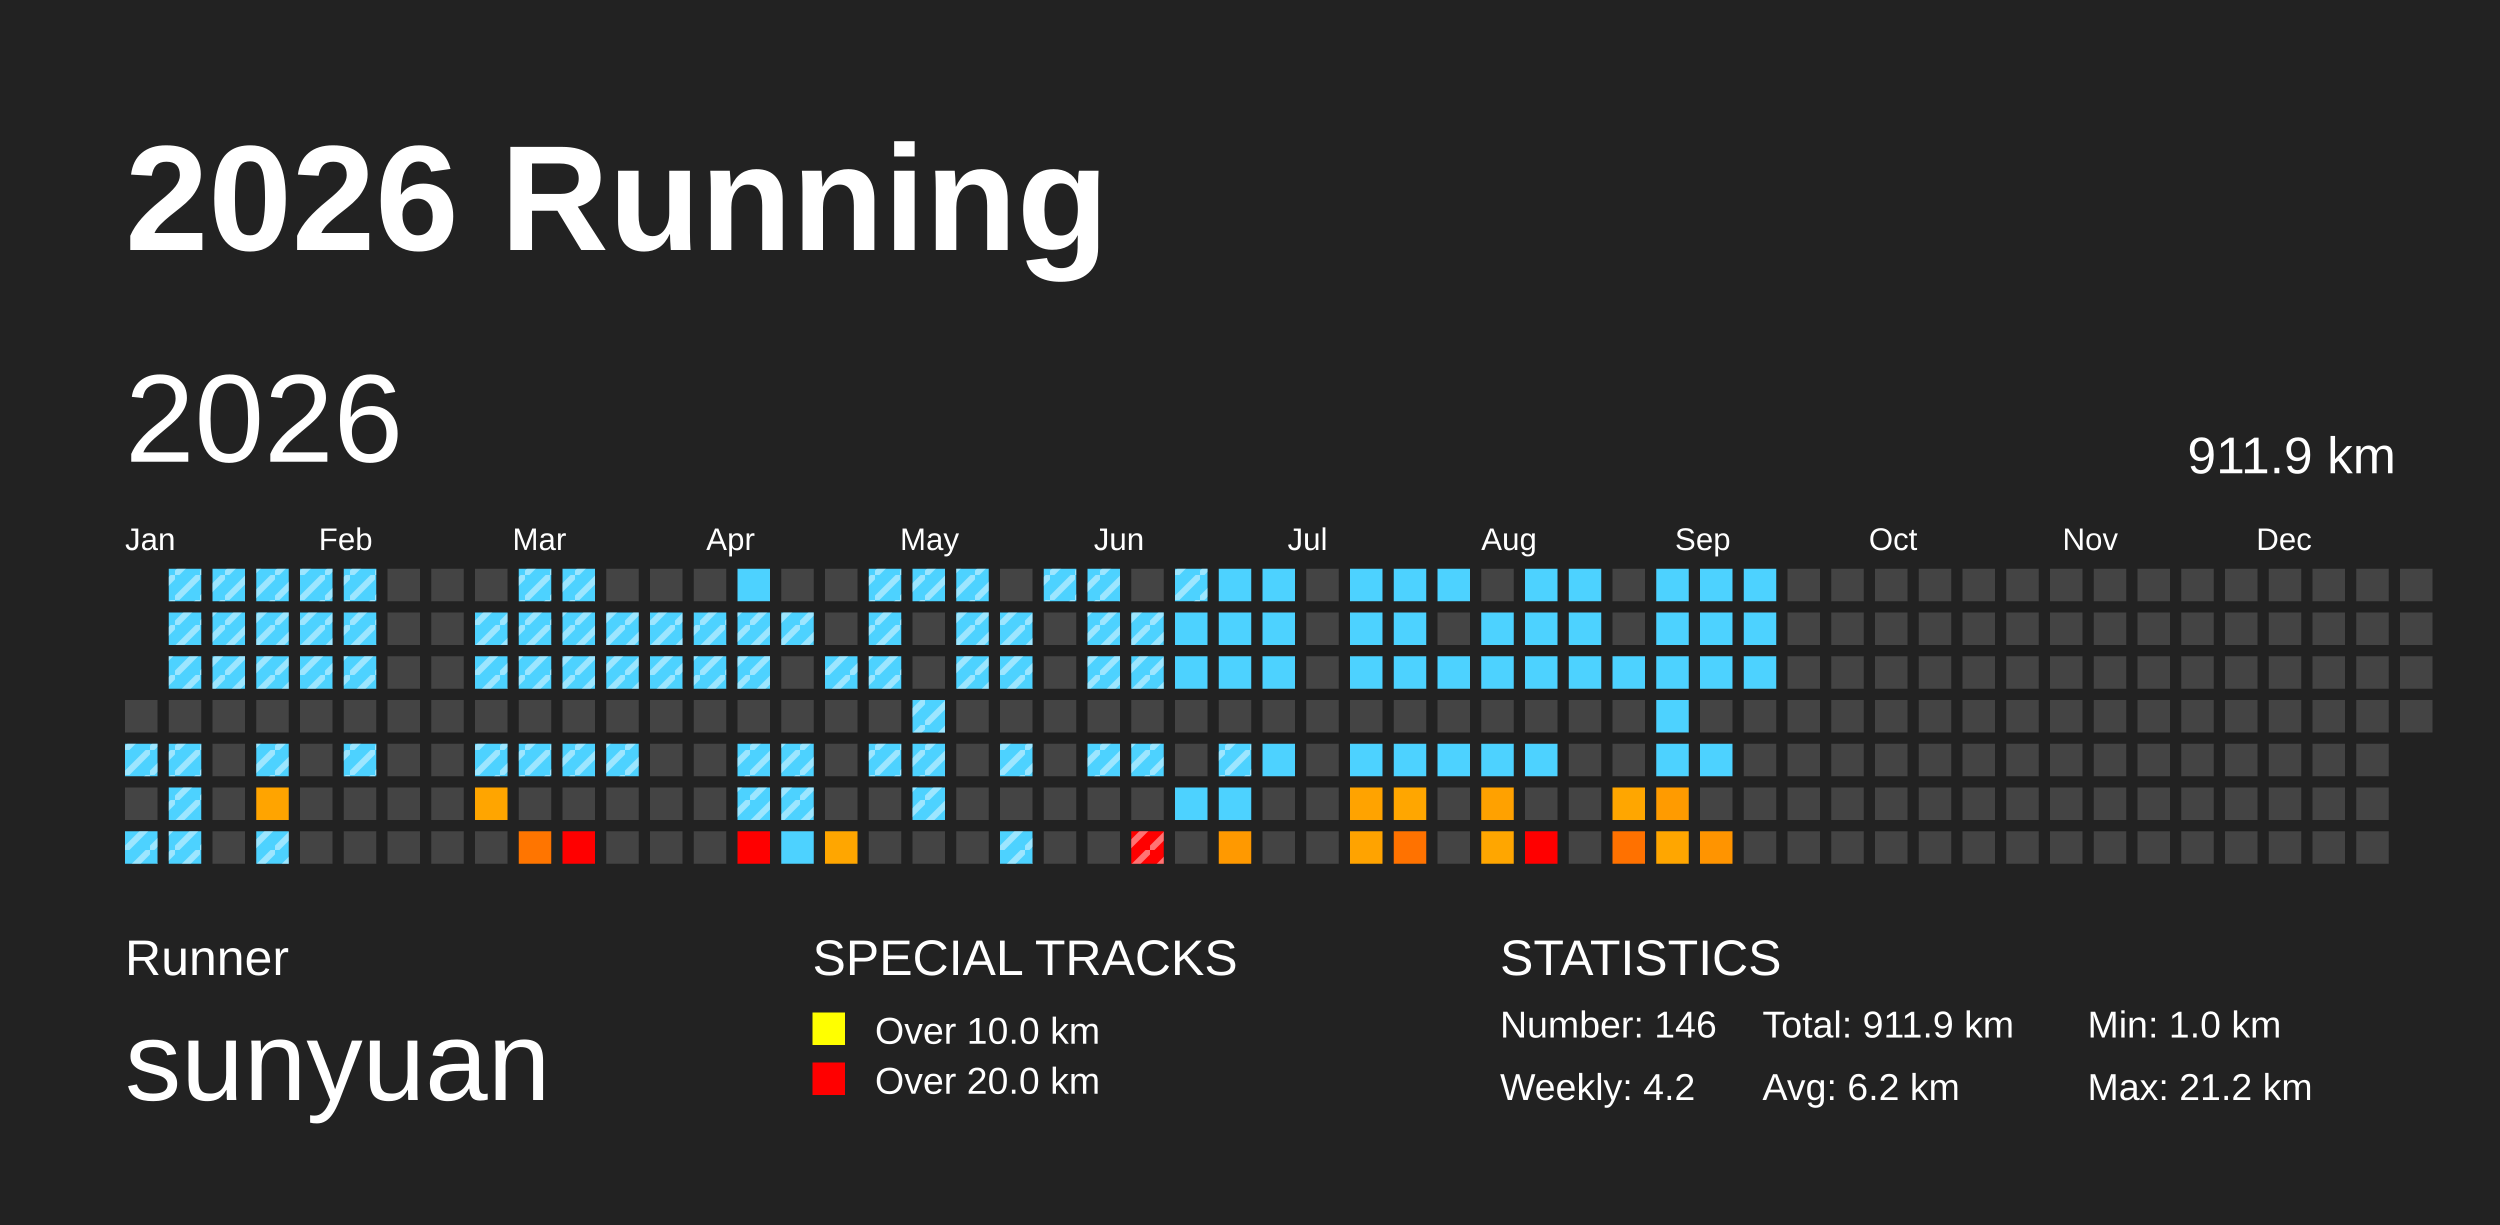
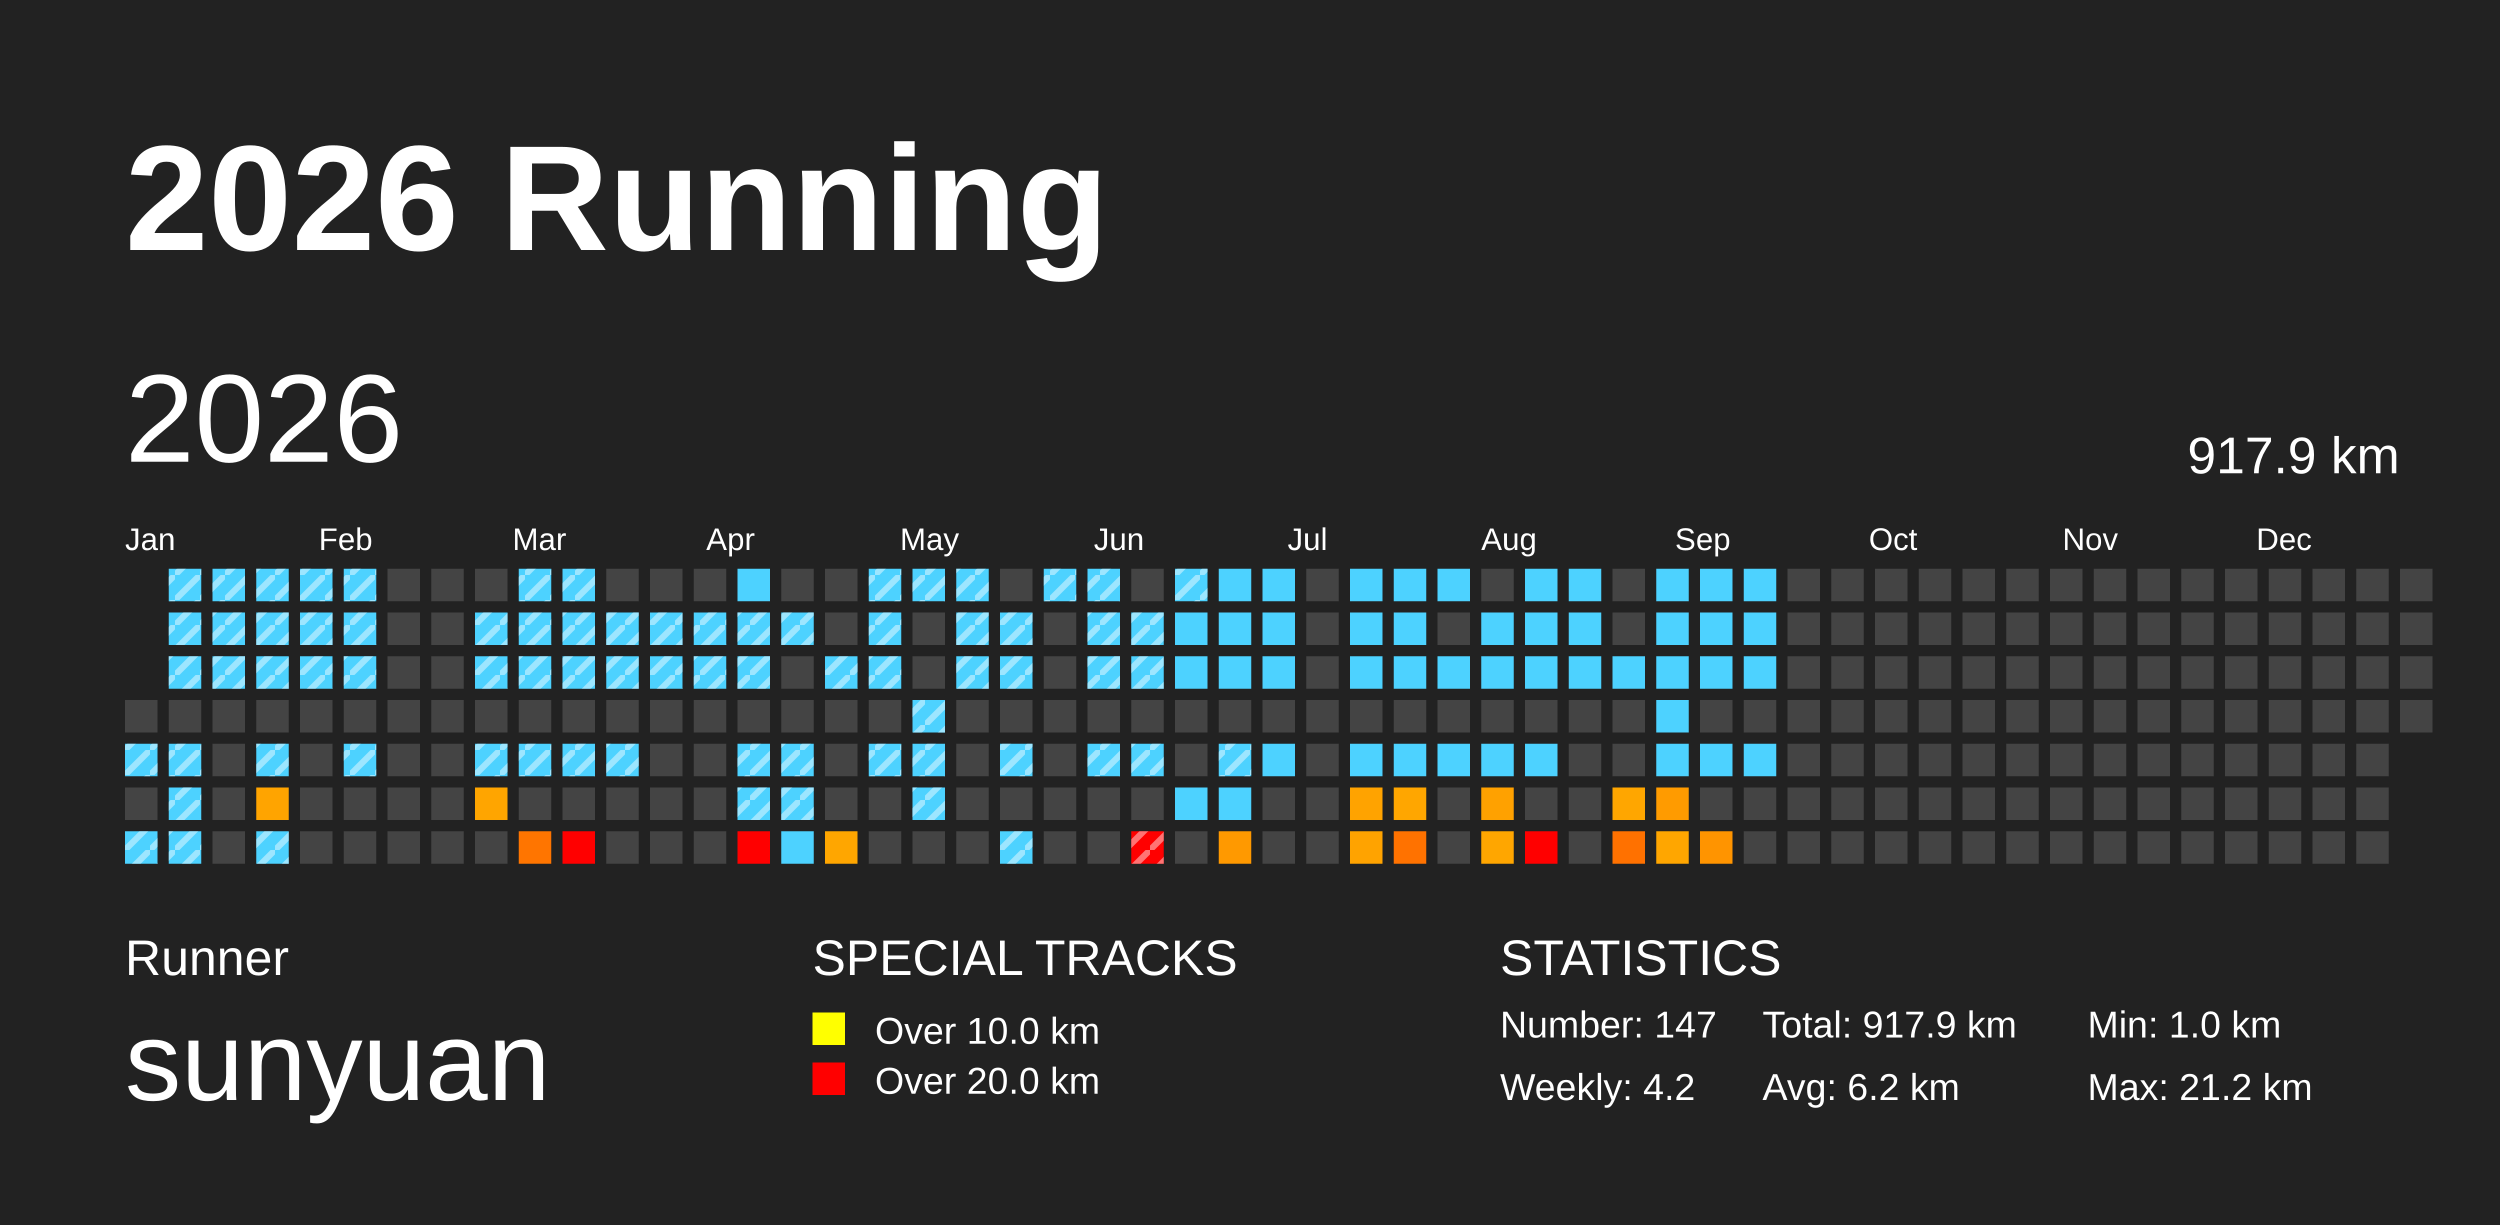
<svg xmlns="http://www.w3.org/2000/svg" baseProfile="full" height="98mm" version="1.1" viewBox="0,0,200,98" width="200mm">
  <defs>
    <pattern height="2" id="indoor-stripe" patternUnits="userSpaceOnUse" width="2">
      <line stroke="white" stroke-opacity="0.45" stroke-width="0.5" x1="0" x2="2" y1="2" y2="0" />
    </pattern>
  </defs>
  <rect fill="#222222" height="98" width="200" x="0" y="0" />
  <text fill="#FFFFFF" style="font-size:12px; font-family:Arial; font-weight:bold;" x="10" y="20">2026 Running</text>
  <text fill="#FFFFFF" style="font-size:4px; font-family:Arial" x="10" y="78">Runner</text>
  <text fill="#FFFFFF" style="font-size:9px; font-family:Arial" x="10" y="88">sunyuan</text>
  <text fill="#FFFFFF" style="font-size:4px; font-family:Arial" x="65" y="78">SPECIAL TRACKS</text>
  <rect fill="yellow" height="2.6" width="2.6" x="65" y="81" />
  <text fill="#FFFFFF" style="font-size:3px; font-family:Arial" x="70" y="83.5">Over 10.0 km</text>
  <rect fill="red" height="2.6" width="2.6" x="65" y="85" />
  <text fill="#FFFFFF" style="font-size:3px; font-family:Arial" x="70" y="87.5">Over 20.0 km</text>
  <text fill="#FFFFFF" style="font-size:4px; font-family:Arial" x="120" y="78">STATISTICS</text>
-   <text fill="#FFFFFF" style="font-size:3px; font-family:Arial" x="120" y="83">Number: 146</text>
+   <text fill="#FFFFFF" style="font-size:3px; font-family:Arial" x="120" y="83">Number: 147</text>
  <text fill="#FFFFFF" style="font-size:3px; font-family:Arial" x="120" y="88">Weekly: 4.2</text>
-   <text fill="#FFFFFF" style="font-size:3px; font-family:Arial" x="141" y="83">Total: 911.9 km</text>
+   <text fill="#FFFFFF" style="font-size:3px; font-family:Arial" x="141" y="83">Total: 917.9 km</text>
  <text fill="#FFFFFF" style="font-size:3px; font-family:Arial" x="141" y="88">Avg: 6.2 km</text>
  <text fill="#FFFFFF" style="font-size:3px; font-family:Arial" x="167" y="83">Min: 1.0 km</text>
  <text fill="#FFFFFF" style="font-size:3px; font-family:Arial" x="167" y="88">Max: 21.2 km</text>
  <text dominant-baseline="hanging" fill="#FFFFFF" style="font-size:10.0px; font-family:Arial;" x="10" y="30">2026</text>
-   <text dominant-baseline="hanging" fill="#FFFFFF" style="font-size:4.125px; font-family:Arial;" x="175" y="35">911.9 km</text>
+   <text dominant-baseline="hanging" fill="#FFFFFF" style="font-size:4.125px; font-family:Arial;" x="175" y="35">917.9 km</text>
  <text fill="#FFFFFF" style="font-size:2.5px; font-family:Arial" x="10.0" y="44">Jan</text>
  <text fill="#FFFFFF" style="font-size:2.5px; font-family:Arial" x="25.5" y="44">Feb</text>
  <text fill="#FFFFFF" style="font-size:2.5px; font-family:Arial" x="41.0" y="44">Mar</text>
  <text fill="#FFFFFF" style="font-size:2.5px; font-family:Arial" x="56.5" y="44">Apr</text>
  <text fill="#FFFFFF" style="font-size:2.5px; font-family:Arial" x="72.0" y="44">May</text>
  <text fill="#FFFFFF" style="font-size:2.5px; font-family:Arial" x="87.5" y="44">Jun</text>
  <text fill="#FFFFFF" style="font-size:2.5px; font-family:Arial" x="103.0" y="44">Jul</text>
  <text fill="#FFFFFF" style="font-size:2.5px; font-family:Arial" x="118.5" y="44">Aug</text>
  <text fill="#FFFFFF" style="font-size:2.5px; font-family:Arial" x="134.0" y="44">Sep</text>
  <text fill="#FFFFFF" style="font-size:2.5px; font-family:Arial" x="149.5" y="44">Oct</text>
  <text fill="#FFFFFF" style="font-size:2.5px; font-family:Arial" x="165.0" y="44">Nov</text>
  <text fill="#FFFFFF" style="font-size:2.5px; font-family:Arial" x="180.5" y="44">Dec</text>
  <rect fill="#444444" height="2.6" width="2.6" x="10.0" y="56.0" />
  <rect fill="#4dd2ff" height="2.6" width="2.6" x="10.0" y="59.5" />
  <rect fill="url(#indoor-stripe)" height="2.6" style="pointer-events: none;" width="2.6" x="10.0" y="59.5" />
  <rect fill="#444444" height="2.6" width="2.6" x="10.0" y="63.0" />
  <rect fill="#4dd2ff" height="2.6" width="2.6" x="10.0" y="66.5" />
  <rect fill="url(#indoor-stripe)" height="2.6" style="pointer-events: none;" width="2.6" x="10.0" y="66.5" />
  <rect fill="#4dd2ff" height="2.6" width="2.6" x="13.5" y="45.5" />
  <rect fill="url(#indoor-stripe)" height="2.6" style="pointer-events: none;" width="2.6" x="13.5" y="45.5" />
  <rect fill="#4dd2ff" height="2.6" width="2.6" x="13.5" y="49.0" />
  <rect fill="url(#indoor-stripe)" height="2.6" style="pointer-events: none;" width="2.6" x="13.5" y="49.0" />
  <rect fill="#4dd2ff" height="2.6" width="2.6" x="13.5" y="52.5" />
  <rect fill="url(#indoor-stripe)" height="2.6" style="pointer-events: none;" width="2.6" x="13.5" y="52.5" />
  <rect fill="#444444" height="2.6" width="2.6" x="13.5" y="56.0" />
  <rect fill="#4dd2ff" height="2.6" width="2.6" x="13.5" y="59.5" />
  <rect fill="url(#indoor-stripe)" height="2.6" style="pointer-events: none;" width="2.6" x="13.5" y="59.5" />
  <rect fill="#4dd2ff" height="2.6" width="2.6" x="13.5" y="63.0" />
  <rect fill="url(#indoor-stripe)" height="2.6" style="pointer-events: none;" width="2.6" x="13.5" y="63.0" />
  <rect fill="#4dd2ff" height="2.6" width="2.6" x="13.5" y="66.5" />
  <rect fill="url(#indoor-stripe)" height="2.6" style="pointer-events: none;" width="2.6" x="13.5" y="66.5" />
  <rect fill="#4dd2ff" height="2.6" width="2.6" x="17.0" y="45.5" />
  <rect fill="url(#indoor-stripe)" height="2.6" style="pointer-events: none;" width="2.6" x="17.0" y="45.5" />
  <rect fill="#4dd2ff" height="2.6" width="2.6" x="17.0" y="49.0" />
  <rect fill="url(#indoor-stripe)" height="2.6" style="pointer-events: none;" width="2.6" x="17.0" y="49.0" />
  <rect fill="#4dd2ff" height="2.6" width="2.6" x="17.0" y="52.5" />
  <rect fill="url(#indoor-stripe)" height="2.6" style="pointer-events: none;" width="2.6" x="17.0" y="52.5" />
  <rect fill="#444444" height="2.6" width="2.6" x="17.0" y="56.0" />
  <rect fill="#444444" height="2.6" width="2.6" x="17.0" y="59.5" />
  <rect fill="#444444" height="2.6" width="2.6" x="17.0" y="63.0" />
  <rect fill="#444444" height="2.6" width="2.6" x="17.0" y="66.5" />
  <rect fill="#4dd2ff" height="2.6" width="2.6" x="20.5" y="45.5" />
  <rect fill="url(#indoor-stripe)" height="2.6" style="pointer-events: none;" width="2.6" x="20.5" y="45.5" />
  <rect fill="#4dd2ff" height="2.6" width="2.6" x="20.5" y="49.0" />
  <rect fill="url(#indoor-stripe)" height="2.6" style="pointer-events: none;" width="2.6" x="20.5" y="49.0" />
  <rect fill="#4dd2ff" height="2.6" width="2.6" x="20.5" y="52.5" />
  <rect fill="url(#indoor-stripe)" height="2.6" style="pointer-events: none;" width="2.6" x="20.5" y="52.5" />
  <rect fill="#444444" height="2.6" width="2.6" x="20.5" y="56.0" />
  <rect fill="#4dd2ff" height="2.6" width="2.6" x="20.5" y="59.5" />
  <rect fill="url(#indoor-stripe)" height="2.6" style="pointer-events: none;" width="2.6" x="20.5" y="59.5" />
  <rect fill="#ffa400" height="2.6" width="2.6" x="20.5" y="63.0" />
  <rect fill="#4dd2ff" height="2.6" width="2.6" x="20.5" y="66.5" />
  <rect fill="url(#indoor-stripe)" height="2.6" style="pointer-events: none;" width="2.6" x="20.5" y="66.5" />
  <rect fill="#4dd2ff" height="2.6" width="2.6" x="24.0" y="45.5" />
  <rect fill="url(#indoor-stripe)" height="2.6" style="pointer-events: none;" width="2.6" x="24.0" y="45.5" />
  <rect fill="#4dd2ff" height="2.6" width="2.6" x="24.0" y="49.0" />
  <rect fill="url(#indoor-stripe)" height="2.6" style="pointer-events: none;" width="2.6" x="24.0" y="49.0" />
  <rect fill="#4dd2ff" height="2.6" width="2.6" x="24.0" y="52.5" />
  <rect fill="url(#indoor-stripe)" height="2.6" style="pointer-events: none;" width="2.6" x="24.0" y="52.5" />
  <rect fill="#444444" height="2.6" width="2.6" x="24.0" y="56.0" />
  <rect fill="#444444" height="2.6" width="2.6" x="24.0" y="59.5" />
  <rect fill="#444444" height="2.6" width="2.6" x="24.0" y="63.0" />
  <rect fill="#444444" height="2.6" width="2.6" x="24.0" y="66.5" />
  <rect fill="#4dd2ff" height="2.6" width="2.6" x="27.5" y="45.5" />
  <rect fill="url(#indoor-stripe)" height="2.6" style="pointer-events: none;" width="2.6" x="27.5" y="45.5" />
  <rect fill="#4dd2ff" height="2.6" width="2.6" x="27.5" y="49.0" />
  <rect fill="url(#indoor-stripe)" height="2.6" style="pointer-events: none;" width="2.6" x="27.5" y="49.0" />
  <rect fill="#4dd2ff" height="2.6" width="2.6" x="27.5" y="52.5" />
  <rect fill="url(#indoor-stripe)" height="2.6" style="pointer-events: none;" width="2.6" x="27.5" y="52.5" />
  <rect fill="#444444" height="2.6" width="2.6" x="27.5" y="56.0" />
  <rect fill="#4dd2ff" height="2.6" width="2.6" x="27.5" y="59.5" />
  <rect fill="url(#indoor-stripe)" height="2.6" style="pointer-events: none;" width="2.6" x="27.5" y="59.5" />
  <rect fill="#444444" height="2.6" width="2.6" x="27.5" y="63.0" />
  <rect fill="#444444" height="2.6" width="2.6" x="27.5" y="66.5" />
  <rect fill="#444444" height="2.6" width="2.6" x="31.0" y="45.5" />
  <rect fill="#444444" height="2.6" width="2.6" x="31.0" y="49.0" />
  <rect fill="#444444" height="2.6" width="2.6" x="31.0" y="52.5" />
  <rect fill="#444444" height="2.6" width="2.6" x="31.0" y="56.0" />
  <rect fill="#444444" height="2.6" width="2.6" x="31.0" y="59.5" />
  <rect fill="#444444" height="2.6" width="2.6" x="31.0" y="63.0" />
  <rect fill="#444444" height="2.6" width="2.6" x="31.0" y="66.5" />
  <rect fill="#444444" height="2.6" width="2.6" x="34.5" y="45.5" />
  <rect fill="#444444" height="2.6" width="2.6" x="34.5" y="49.0" />
  <rect fill="#444444" height="2.6" width="2.6" x="34.5" y="52.5" />
  <rect fill="#444444" height="2.6" width="2.6" x="34.5" y="56.0" />
  <rect fill="#444444" height="2.6" width="2.6" x="34.5" y="59.5" />
  <rect fill="#444444" height="2.6" width="2.6" x="34.5" y="63.0" />
  <rect fill="#444444" height="2.6" width="2.6" x="34.5" y="66.5" />
  <rect fill="#444444" height="2.6" width="2.6" x="38.0" y="45.5" />
  <rect fill="#4dd2ff" height="2.6" width="2.6" x="38.0" y="49.0" />
  <rect fill="url(#indoor-stripe)" height="2.6" style="pointer-events: none;" width="2.6" x="38.0" y="49.0" />
  <rect fill="#4dd2ff" height="2.6" width="2.6" x="38.0" y="52.5" />
  <rect fill="url(#indoor-stripe)" height="2.6" style="pointer-events: none;" width="2.6" x="38.0" y="52.5" />
  <rect fill="#444444" height="2.6" width="2.6" x="38.0" y="56.0" />
  <rect fill="#4dd2ff" height="2.6" width="2.6" x="38.0" y="59.5" />
  <rect fill="url(#indoor-stripe)" height="2.6" style="pointer-events: none;" width="2.6" x="38.0" y="59.5" />
  <rect fill="#ffa500" height="2.6" width="2.6" x="38.0" y="63.0" />
  <rect fill="#444444" height="2.6" width="2.6" x="38.0" y="66.5" />
  <rect fill="#4dd2ff" height="2.6" width="2.6" x="41.5" y="45.5" />
  <rect fill="url(#indoor-stripe)" height="2.6" style="pointer-events: none;" width="2.6" x="41.5" y="45.5" />
  <rect fill="#4dd2ff" height="2.6" width="2.6" x="41.5" y="49.0" />
  <rect fill="url(#indoor-stripe)" height="2.6" style="pointer-events: none;" width="2.6" x="41.5" y="49.0" />
  <rect fill="#4dd2ff" height="2.6" width="2.6" x="41.5" y="52.5" />
  <rect fill="url(#indoor-stripe)" height="2.6" style="pointer-events: none;" width="2.6" x="41.5" y="52.5" />
  <rect fill="#444444" height="2.6" width="2.6" x="41.5" y="56.0" />
  <rect fill="#4dd2ff" height="2.6" width="2.6" x="41.5" y="59.5" />
  <rect fill="url(#indoor-stripe)" height="2.6" style="pointer-events: none;" width="2.6" x="41.5" y="59.5" />
  <rect fill="#444444" height="2.6" width="2.6" x="41.5" y="63.0" />
  <rect fill="#ff7500" height="2.6" width="2.6" x="41.5" y="66.5" />
  <rect fill="#4dd2ff" height="2.6" width="2.6" x="45.0" y="45.5" />
  <rect fill="url(#indoor-stripe)" height="2.6" style="pointer-events: none;" width="2.6" x="45.0" y="45.5" />
  <rect fill="#4dd2ff" height="2.6" width="2.6" x="45.0" y="49.0" />
  <rect fill="url(#indoor-stripe)" height="2.6" style="pointer-events: none;" width="2.6" x="45.0" y="49.0" />
  <rect fill="#4dd2ff" height="2.6" width="2.6" x="45.0" y="52.5" />
  <rect fill="url(#indoor-stripe)" height="2.6" style="pointer-events: none;" width="2.6" x="45.0" y="52.5" />
  <rect fill="#444444" height="2.6" width="2.6" x="45.0" y="56.0" />
  <rect fill="#4dd2ff" height="2.6" width="2.6" x="45.0" y="59.5" />
  <rect fill="url(#indoor-stripe)" height="2.6" style="pointer-events: none;" width="2.6" x="45.0" y="59.5" />
  <rect fill="#444444" height="2.6" width="2.6" x="45.0" y="63.0" />
  <rect fill="red" height="2.6" width="2.6" x="45.0" y="66.5" />
  <rect fill="#444444" height="2.6" width="2.6" x="48.5" y="45.5" />
  <rect fill="#4dd2ff" height="2.6" width="2.6" x="48.5" y="49.0" />
  <rect fill="url(#indoor-stripe)" height="2.6" style="pointer-events: none;" width="2.6" x="48.5" y="49.0" />
  <rect fill="#4dd2ff" height="2.6" width="2.6" x="48.5" y="52.5" />
  <rect fill="url(#indoor-stripe)" height="2.6" style="pointer-events: none;" width="2.6" x="48.5" y="52.5" />
  <rect fill="#444444" height="2.6" width="2.6" x="48.5" y="56.0" />
  <rect fill="#4dd2ff" height="2.6" width="2.6" x="48.5" y="59.5" />
  <rect fill="url(#indoor-stripe)" height="2.6" style="pointer-events: none;" width="2.6" x="48.5" y="59.5" />
  <rect fill="#444444" height="2.6" width="2.6" x="48.5" y="63.0" />
  <rect fill="#444444" height="2.6" width="2.6" x="48.5" y="66.5" />
  <rect fill="#444444" height="2.6" width="2.6" x="52.0" y="45.5" />
  <rect fill="#4dd2ff" height="2.6" width="2.6" x="52.0" y="49.0" />
  <rect fill="url(#indoor-stripe)" height="2.6" style="pointer-events: none;" width="2.6" x="52.0" y="49.0" />
  <rect fill="#4dd2ff" height="2.6" width="2.6" x="52.0" y="52.5" />
  <rect fill="url(#indoor-stripe)" height="2.6" style="pointer-events: none;" width="2.6" x="52.0" y="52.5" />
  <rect fill="#444444" height="2.6" width="2.6" x="52.0" y="56.0" />
  <rect fill="#444444" height="2.6" width="2.6" x="52.0" y="59.5" />
  <rect fill="#444444" height="2.6" width="2.6" x="52.0" y="63.0" />
  <rect fill="#444444" height="2.6" width="2.6" x="52.0" y="66.5" />
  <rect fill="#444444" height="2.6" width="2.6" x="55.5" y="45.5" />
  <rect fill="#4dd2ff" height="2.6" width="2.6" x="55.5" y="49.0" />
  <rect fill="url(#indoor-stripe)" height="2.6" style="pointer-events: none;" width="2.6" x="55.5" y="49.0" />
  <rect fill="#4dd2ff" height="2.6" width="2.6" x="55.5" y="52.5" />
  <rect fill="url(#indoor-stripe)" height="2.6" style="pointer-events: none;" width="2.6" x="55.5" y="52.5" />
  <rect fill="#444444" height="2.6" width="2.6" x="55.5" y="56.0" />
  <rect fill="#444444" height="2.6" width="2.6" x="55.5" y="59.5" />
  <rect fill="#444444" height="2.6" width="2.6" x="55.5" y="63.0" />
  <rect fill="#444444" height="2.6" width="2.6" x="55.5" y="66.5" />
  <rect fill="#4dd2ff" height="2.6" width="2.6" x="59.0" y="45.5" />
  <rect fill="#4dd2ff" height="2.6" width="2.6" x="59.0" y="49.0" />
  <rect fill="url(#indoor-stripe)" height="2.6" style="pointer-events: none;" width="2.6" x="59.0" y="49.0" />
  <rect fill="#4dd2ff" height="2.6" width="2.6" x="59.0" y="52.5" />
  <rect fill="url(#indoor-stripe)" height="2.6" style="pointer-events: none;" width="2.6" x="59.0" y="52.5" />
  <rect fill="#444444" height="2.6" width="2.6" x="59.0" y="56.0" />
  <rect fill="#4dd2ff" height="2.6" width="2.6" x="59.0" y="59.5" />
  <rect fill="url(#indoor-stripe)" height="2.6" style="pointer-events: none;" width="2.6" x="59.0" y="59.5" />
  <rect fill="#4dd2ff" height="2.6" width="2.6" x="59.0" y="63.0" />
  <rect fill="url(#indoor-stripe)" height="2.6" style="pointer-events: none;" width="2.6" x="59.0" y="63.0" />
  <rect fill="red" height="2.6" width="2.6" x="59.0" y="66.5" />
  <rect fill="#444444" height="2.6" width="2.6" x="62.5" y="45.5" />
  <rect fill="#4dd2ff" height="2.6" width="2.6" x="62.5" y="49.0" />
  <rect fill="url(#indoor-stripe)" height="2.6" style="pointer-events: none;" width="2.6" x="62.5" y="49.0" />
  <rect fill="#444444" height="2.6" width="2.6" x="62.5" y="52.5" />
  <rect fill="#444444" height="2.6" width="2.6" x="62.5" y="56.0" />
  <rect fill="#4dd2ff" height="2.6" width="2.6" x="62.5" y="59.5" />
  <rect fill="url(#indoor-stripe)" height="2.6" style="pointer-events: none;" width="2.6" x="62.5" y="59.5" />
  <rect fill="#4dd2ff" height="2.6" width="2.6" x="62.5" y="63.0" />
  <rect fill="url(#indoor-stripe)" height="2.6" style="pointer-events: none;" width="2.6" x="62.5" y="63.0" />
  <rect fill="#4dd2ff" height="2.6" width="2.6" x="62.5" y="66.5" />
  <rect fill="#444444" height="2.6" width="2.6" x="66.0" y="45.5" />
  <rect fill="#444444" height="2.6" width="2.6" x="66.0" y="49.0" />
  <rect fill="#4dd2ff" height="2.6" width="2.6" x="66.0" y="52.5" />
  <rect fill="url(#indoor-stripe)" height="2.6" style="pointer-events: none;" width="2.6" x="66.0" y="52.5" />
  <rect fill="#444444" height="2.6" width="2.6" x="66.0" y="56.0" />
  <rect fill="#444444" height="2.6" width="2.6" x="66.0" y="59.5" />
  <rect fill="#444444" height="2.6" width="2.6" x="66.0" y="63.0" />
  <rect fill="#ffa600" height="2.6" width="2.6" x="66.0" y="66.5" />
  <rect fill="#4dd2ff" height="2.6" width="2.6" x="69.5" y="45.5" />
  <rect fill="url(#indoor-stripe)" height="2.6" style="pointer-events: none;" width="2.6" x="69.5" y="45.5" />
  <rect fill="#4dd2ff" height="2.6" width="2.6" x="69.5" y="49.0" />
  <rect fill="url(#indoor-stripe)" height="2.6" style="pointer-events: none;" width="2.6" x="69.5" y="49.0" />
  <rect fill="#4dd2ff" height="2.6" width="2.6" x="69.5" y="52.5" />
  <rect fill="url(#indoor-stripe)" height="2.6" style="pointer-events: none;" width="2.6" x="69.5" y="52.5" />
  <rect fill="#444444" height="2.6" width="2.6" x="69.5" y="56.0" />
  <rect fill="#4dd2ff" height="2.6" width="2.6" x="69.5" y="59.5" />
  <rect fill="url(#indoor-stripe)" height="2.6" style="pointer-events: none;" width="2.6" x="69.5" y="59.5" />
  <rect fill="#444444" height="2.6" width="2.6" x="69.5" y="63.0" />
  <rect fill="#444444" height="2.6" width="2.6" x="69.5" y="66.5" />
  <rect fill="#4dd2ff" height="2.6" width="2.6" x="73.0" y="45.5" />
  <rect fill="url(#indoor-stripe)" height="2.6" style="pointer-events: none;" width="2.6" x="73.0" y="45.5" />
  <rect fill="#444444" height="2.6" width="2.6" x="73.0" y="49.0" />
  <rect fill="#444444" height="2.6" width="2.6" x="73.0" y="52.5" />
  <rect fill="#4dd2ff" height="2.6" width="2.6" x="73.0" y="56.0" />
  <rect fill="url(#indoor-stripe)" height="2.6" style="pointer-events: none;" width="2.6" x="73.0" y="56.0" />
  <rect fill="#4dd2ff" height="2.6" width="2.6" x="73.0" y="59.5" />
  <rect fill="url(#indoor-stripe)" height="2.6" style="pointer-events: none;" width="2.6" x="73.0" y="59.5" />
  <rect fill="#4dd2ff" height="2.6" width="2.6" x="73.0" y="63.0" />
  <rect fill="url(#indoor-stripe)" height="2.6" style="pointer-events: none;" width="2.6" x="73.0" y="63.0" />
  <rect fill="#444444" height="2.6" width="2.6" x="73.0" y="66.5" />
  <rect fill="#4dd2ff" height="2.6" width="2.6" x="76.5" y="45.5" />
  <rect fill="url(#indoor-stripe)" height="2.6" style="pointer-events: none;" width="2.6" x="76.5" y="45.5" />
  <rect fill="#4dd2ff" height="2.6" width="2.6" x="76.5" y="49.0" />
  <rect fill="url(#indoor-stripe)" height="2.6" style="pointer-events: none;" width="2.6" x="76.5" y="49.0" />
  <rect fill="#4dd2ff" height="2.6" width="2.6" x="76.5" y="52.5" />
  <rect fill="url(#indoor-stripe)" height="2.6" style="pointer-events: none;" width="2.6" x="76.5" y="52.5" />
  <rect fill="#444444" height="2.6" width="2.6" x="76.5" y="56.0" />
  <rect fill="#444444" height="2.6" width="2.6" x="76.5" y="59.5" />
  <rect fill="#444444" height="2.6" width="2.6" x="76.5" y="63.0" />
  <rect fill="#444444" height="2.6" width="2.6" x="76.5" y="66.5" />
  <rect fill="#444444" height="2.6" width="2.6" x="80.0" y="45.5" />
  <rect fill="#4dd2ff" height="2.6" width="2.6" x="80.0" y="49.0" />
  <rect fill="url(#indoor-stripe)" height="2.6" style="pointer-events: none;" width="2.6" x="80.0" y="49.0" />
  <rect fill="#4dd2ff" height="2.6" width="2.6" x="80.0" y="52.5" />
  <rect fill="url(#indoor-stripe)" height="2.6" style="pointer-events: none;" width="2.6" x="80.0" y="52.5" />
  <rect fill="#444444" height="2.6" width="2.6" x="80.0" y="56.0" />
  <rect fill="#4dd2ff" height="2.6" width="2.6" x="80.0" y="59.5" />
  <rect fill="url(#indoor-stripe)" height="2.6" style="pointer-events: none;" width="2.6" x="80.0" y="59.5" />
  <rect fill="#444444" height="2.6" width="2.6" x="80.0" y="63.0" />
  <rect fill="#4dd2ff" height="2.6" width="2.6" x="80.0" y="66.5" />
  <rect fill="url(#indoor-stripe)" height="2.6" style="pointer-events: none;" width="2.6" x="80.0" y="66.5" />
  <rect fill="#4dd2ff" height="2.6" width="2.6" x="83.5" y="45.5" />
  <rect fill="url(#indoor-stripe)" height="2.6" style="pointer-events: none;" width="2.6" x="83.5" y="45.5" />
  <rect fill="#444444" height="2.6" width="2.6" x="83.5" y="49.0" />
  <rect fill="#444444" height="2.6" width="2.6" x="83.5" y="52.5" />
  <rect fill="#444444" height="2.6" width="2.6" x="83.5" y="56.0" />
  <rect fill="#444444" height="2.6" width="2.6" x="83.5" y="59.5" />
  <rect fill="#444444" height="2.6" width="2.6" x="83.5" y="63.0" />
  <rect fill="#444444" height="2.6" width="2.6" x="83.5" y="66.5" />
  <rect fill="#4dd2ff" height="2.6" width="2.6" x="87.0" y="45.5" />
  <rect fill="url(#indoor-stripe)" height="2.6" style="pointer-events: none;" width="2.6" x="87.0" y="45.5" />
  <rect fill="#4dd2ff" height="2.6" width="2.6" x="87.0" y="49.0" />
  <rect fill="url(#indoor-stripe)" height="2.6" style="pointer-events: none;" width="2.6" x="87.0" y="49.0" />
  <rect fill="#4dd2ff" height="2.6" width="2.6" x="87.0" y="52.5" />
  <rect fill="url(#indoor-stripe)" height="2.6" style="pointer-events: none;" width="2.6" x="87.0" y="52.5" />
  <rect fill="#444444" height="2.6" width="2.6" x="87.0" y="56.0" />
  <rect fill="#4dd2ff" height="2.6" width="2.6" x="87.0" y="59.5" />
  <rect fill="url(#indoor-stripe)" height="2.6" style="pointer-events: none;" width="2.6" x="87.0" y="59.5" />
  <rect fill="#444444" height="2.6" width="2.6" x="87.0" y="63.0" />
  <rect fill="#444444" height="2.6" width="2.6" x="87.0" y="66.5" />
  <rect fill="#444444" height="2.6" width="2.6" x="90.5" y="45.5" />
  <rect fill="#4dd2ff" height="2.6" width="2.6" x="90.5" y="49.0" />
  <rect fill="url(#indoor-stripe)" height="2.6" style="pointer-events: none;" width="2.6" x="90.5" y="49.0" />
  <rect fill="#4dd2ff" height="2.6" width="2.6" x="90.5" y="52.5" />
  <rect fill="url(#indoor-stripe)" height="2.6" style="pointer-events: none;" width="2.6" x="90.5" y="52.5" />
  <rect fill="#444444" height="2.6" width="2.6" x="90.5" y="56.0" />
  <rect fill="#4dd2ff" height="2.6" width="2.6" x="90.5" y="59.5" />
  <rect fill="url(#indoor-stripe)" height="2.6" style="pointer-events: none;" width="2.6" x="90.5" y="59.5" />
  <rect fill="#444444" height="2.6" width="2.6" x="90.5" y="63.0" />
  <rect fill="red" height="2.6" width="2.6" x="90.5" y="66.5" />
  <rect fill="url(#indoor-stripe)" height="2.6" style="pointer-events: none;" width="2.6" x="90.5" y="66.5" />
  <rect fill="#4dd2ff" height="2.6" width="2.6" x="94.0" y="45.5" />
  <rect fill="url(#indoor-stripe)" height="2.6" style="pointer-events: none;" width="2.6" x="94.0" y="45.5" />
  <rect fill="#4dd2ff" height="2.6" width="2.6" x="94.0" y="49.0" />
  <rect fill="#4dd2ff" height="2.6" width="2.6" x="94.0" y="52.5" />
  <rect fill="#444444" height="2.6" width="2.6" x="94.0" y="56.0" />
  <rect fill="#444444" height="2.6" width="2.6" x="94.0" y="59.5" />
  <rect fill="#4dd2ff" height="2.6" width="2.6" x="94.0" y="63.0" />
  <rect fill="#444444" height="2.6" width="2.6" x="94.0" y="66.5" />
  <rect fill="#4dd2ff" height="2.6" width="2.6" x="97.5" y="45.5" />
  <rect fill="#4dd2ff" height="2.6" width="2.6" x="97.5" y="49.0" />
  <rect fill="#4dd2ff" height="2.6" width="2.6" x="97.5" y="52.5" />
  <rect fill="#444444" height="2.6" width="2.6" x="97.5" y="56.0" />
  <rect fill="#4dd2ff" height="2.6" width="2.6" x="97.5" y="59.5" />
  <rect fill="url(#indoor-stripe)" height="2.6" style="pointer-events: none;" width="2.6" x="97.5" y="59.5" />
  <rect fill="#4dd2ff" height="2.6" width="2.6" x="97.5" y="63.0" />
  <rect fill="#ff9900" height="2.6" width="2.6" x="97.5" y="66.5" />
  <rect fill="#4dd2ff" height="2.6" width="2.6" x="101.0" y="45.5" />
  <rect fill="#4dd2ff" height="2.6" width="2.6" x="101.0" y="49.0" />
  <rect fill="#4dd2ff" height="2.6" width="2.6" x="101.0" y="52.5" />
  <rect fill="#444444" height="2.6" width="2.6" x="101.0" y="56.0" />
  <rect fill="#4dd2ff" height="2.6" width="2.6" x="101.0" y="59.5" />
  <rect fill="#444444" height="2.6" width="2.6" x="101.0" y="63.0" />
  <rect fill="#444444" height="2.6" width="2.6" x="101.0" y="66.5" />
  <rect fill="#444444" height="2.6" width="2.6" x="104.5" y="45.5" />
  <rect fill="#444444" height="2.6" width="2.6" x="104.5" y="49.0" />
  <rect fill="#444444" height="2.6" width="2.6" x="104.5" y="52.5" />
  <rect fill="#444444" height="2.6" width="2.6" x="104.5" y="56.0" />
  <rect fill="#444444" height="2.6" width="2.6" x="104.5" y="59.5" />
  <rect fill="#444444" height="2.6" width="2.6" x="104.5" y="63.0" />
  <rect fill="#444444" height="2.6" width="2.6" x="104.5" y="66.5" />
  <rect fill="#4dd2ff" height="2.6" width="2.6" x="108.0" y="45.5" />
  <rect fill="#4dd2ff" height="2.6" width="2.6" x="108.0" y="49.0" />
  <rect fill="#4dd2ff" height="2.6" width="2.6" x="108.0" y="52.5" />
  <rect fill="#444444" height="2.6" width="2.6" x="108.0" y="56.0" />
  <rect fill="#4dd2ff" height="2.6" width="2.6" x="108.0" y="59.5" />
  <rect fill="#ffa300" height="2.6" width="2.6" x="108.0" y="63.0" />
  <rect fill="#ffa300" height="2.6" width="2.6" x="108.0" y="66.5" />
  <rect fill="#4dd2ff" height="2.6" width="2.6" x="111.5" y="45.5" />
  <rect fill="#4dd2ff" height="2.6" width="2.6" x="111.5" y="49.0" />
  <rect fill="#4dd2ff" height="2.6" width="2.6" x="111.5" y="52.5" />
  <rect fill="#444444" height="2.6" width="2.6" x="111.5" y="56.0" />
  <rect fill="#4dd2ff" height="2.6" width="2.6" x="111.5" y="59.5" />
  <rect fill="#ffa600" height="2.6" width="2.6" x="111.5" y="63.0" />
  <rect fill="#ff7200" height="2.6" width="2.6" x="111.5" y="66.5" />
  <rect fill="#4dd2ff" height="2.6" width="2.6" x="115.0" y="45.5" />
  <rect fill="#444444" height="2.6" width="2.6" x="115.0" y="49.0" />
  <rect fill="#4dd2ff" height="2.6" width="2.6" x="115.0" y="52.5" />
  <rect fill="#444444" height="2.6" width="2.6" x="115.0" y="56.0" />
  <rect fill="#4dd2ff" height="2.6" width="2.6" x="115.0" y="59.5" />
  <rect fill="#444444" height="2.6" width="2.6" x="115.0" y="63.0" />
  <rect fill="#444444" height="2.6" width="2.6" x="115.0" y="66.5" />
  <rect fill="#444444" height="2.6" width="2.6" x="118.5" y="45.5" />
  <rect fill="#4dd2ff" height="2.6" width="2.6" x="118.5" y="49.0" />
  <rect fill="#4dd2ff" height="2.6" width="2.6" x="118.5" y="52.5" />
  <rect fill="#444444" height="2.6" width="2.6" x="118.5" y="56.0" />
  <rect fill="#4dd2ff" height="2.6" width="2.6" x="118.5" y="59.5" />
  <rect fill="#ffa100" height="2.6" width="2.6" x="118.5" y="63.0" />
  <rect fill="#ffa600" height="2.6" width="2.6" x="118.5" y="66.5" />
  <rect fill="#4dd2ff" height="2.6" width="2.6" x="122.0" y="45.5" />
  <rect fill="#4dd2ff" height="2.6" width="2.6" x="122.0" y="49.0" />
  <rect fill="#4dd2ff" height="2.6" width="2.6" x="122.0" y="52.5" />
  <rect fill="#444444" height="2.6" width="2.6" x="122.0" y="56.0" />
  <rect fill="#4dd2ff" height="2.6" width="2.6" x="122.0" y="59.5" />
  <rect fill="#444444" height="2.6" width="2.6" x="122.0" y="63.0" />
  <rect fill="red" height="2.6" width="2.6" x="122.0" y="66.5" />
  <rect fill="#4dd2ff" height="2.6" width="2.6" x="125.5" y="45.5" />
  <rect fill="#4dd2ff" height="2.6" width="2.6" x="125.5" y="49.0" />
  <rect fill="#4dd2ff" height="2.6" width="2.6" x="125.5" y="52.5" />
  <rect fill="#444444" height="2.6" width="2.6" x="125.5" y="56.0" />
  <rect fill="#444444" height="2.6" width="2.6" x="125.5" y="59.5" />
  <rect fill="#444444" height="2.6" width="2.6" x="125.5" y="63.0" />
  <rect fill="#444444" height="2.6" width="2.6" x="125.5" y="66.5" />
  <rect fill="#444444" height="2.6" width="2.6" x="129.0" y="45.5" />
  <rect fill="#444444" height="2.6" width="2.6" x="129.0" y="49.0" />
  <rect fill="#4dd2ff" height="2.6" width="2.6" x="129.0" y="52.5" />
  <rect fill="#444444" height="2.6" width="2.6" x="129.0" y="56.0" />
  <rect fill="#444444" height="2.6" width="2.6" x="129.0" y="59.5" />
  <rect fill="#ffa600" height="2.6" width="2.6" x="129.0" y="63.0" />
  <rect fill="#ff7100" height="2.6" width="2.6" x="129.0" y="66.5" />
  <rect fill="#4dd2ff" height="2.6" width="2.6" x="132.5" y="45.5" />
  <rect fill="#4dd2ff" height="2.6" width="2.6" x="132.5" y="49.0" />
  <rect fill="#4dd2ff" height="2.6" width="2.6" x="132.5" y="52.5" />
  <rect fill="#4dd2ff" height="2.6" width="2.6" x="132.5" y="56.0" />
  <rect fill="#4dd2ff" height="2.6" width="2.6" x="132.5" y="59.5" />
  <rect fill="#ff9b00" height="2.6" width="2.6" x="132.5" y="63.0" />
  <rect fill="#ffa600" height="2.6" width="2.6" x="132.5" y="66.5" />
  <rect fill="#4dd2ff" height="2.6" width="2.6" x="136.0" y="45.5" />
  <rect fill="#4dd2ff" height="2.6" width="2.6" x="136.0" y="49.0" />
  <rect fill="#4dd2ff" height="2.6" width="2.6" x="136.0" y="52.5" />
  <rect fill="#444444" height="2.6" width="2.6" x="136.0" y="56.0" />
  <rect fill="#4dd2ff" height="2.6" width="2.6" x="136.0" y="59.5" />
  <rect fill="#444444" height="2.6" width="2.6" x="136.0" y="63.0" />
  <rect fill="#ff9400" height="2.6" width="2.6" x="136.0" y="66.5" />
  <rect fill="#4dd2ff" height="2.6" width="2.6" x="139.5" y="45.5" />
  <rect fill="#4dd2ff" height="2.6" width="2.6" x="139.5" y="49.0" />
  <rect fill="#4dd2ff" height="2.6" width="2.6" x="139.5" y="52.5" />
  <rect fill="#444444" height="2.6" width="2.6" x="139.5" y="56.0" />
-   <rect fill="#444444" height="2.6" width="2.6" x="139.5" y="59.5" />
+   <rect fill="#4dd2ff" height="2.6" width="2.6" x="139.5" y="59.5" />
  <rect fill="#444444" height="2.6" width="2.6" x="139.5" y="63.0" />
  <rect fill="#444444" height="2.6" width="2.6" x="139.5" y="66.5" />
  <rect fill="#444444" height="2.6" width="2.6" x="143.0" y="45.5" />
  <rect fill="#444444" height="2.6" width="2.6" x="143.0" y="49.0" />
  <rect fill="#444444" height="2.6" width="2.6" x="143.0" y="52.5" />
  <rect fill="#444444" height="2.6" width="2.6" x="143.0" y="56.0" />
  <rect fill="#444444" height="2.6" width="2.6" x="143.0" y="59.5" />
  <rect fill="#444444" height="2.6" width="2.6" x="143.0" y="63.0" />
  <rect fill="#444444" height="2.6" width="2.6" x="143.0" y="66.5" />
  <rect fill="#444444" height="2.6" width="2.6" x="146.5" y="45.5" />
  <rect fill="#444444" height="2.6" width="2.6" x="146.5" y="49.0" />
  <rect fill="#444444" height="2.6" width="2.6" x="146.5" y="52.5" />
  <rect fill="#444444" height="2.6" width="2.6" x="146.5" y="56.0" />
  <rect fill="#444444" height="2.6" width="2.6" x="146.5" y="59.5" />
  <rect fill="#444444" height="2.6" width="2.6" x="146.5" y="63.0" />
  <rect fill="#444444" height="2.6" width="2.6" x="146.5" y="66.5" />
  <rect fill="#444444" height="2.6" width="2.6" x="150.0" y="45.5" />
  <rect fill="#444444" height="2.6" width="2.6" x="150.0" y="49.0" />
  <rect fill="#444444" height="2.6" width="2.6" x="150.0" y="52.5" />
  <rect fill="#444444" height="2.6" width="2.6" x="150.0" y="56.0" />
  <rect fill="#444444" height="2.6" width="2.6" x="150.0" y="59.5" />
  <rect fill="#444444" height="2.6" width="2.6" x="150.0" y="63.0" />
  <rect fill="#444444" height="2.6" width="2.6" x="150.0" y="66.5" />
  <rect fill="#444444" height="2.6" width="2.6" x="153.5" y="45.5" />
  <rect fill="#444444" height="2.6" width="2.6" x="153.5" y="49.0" />
  <rect fill="#444444" height="2.6" width="2.6" x="153.5" y="52.5" />
  <rect fill="#444444" height="2.6" width="2.6" x="153.5" y="56.0" />
  <rect fill="#444444" height="2.6" width="2.6" x="153.5" y="59.5" />
  <rect fill="#444444" height="2.6" width="2.6" x="153.5" y="63.0" />
  <rect fill="#444444" height="2.6" width="2.6" x="153.5" y="66.5" />
  <rect fill="#444444" height="2.6" width="2.6" x="157.0" y="45.5" />
  <rect fill="#444444" height="2.6" width="2.6" x="157.0" y="49.0" />
  <rect fill="#444444" height="2.6" width="2.6" x="157.0" y="52.5" />
  <rect fill="#444444" height="2.6" width="2.6" x="157.0" y="56.0" />
  <rect fill="#444444" height="2.6" width="2.6" x="157.0" y="59.5" />
  <rect fill="#444444" height="2.6" width="2.6" x="157.0" y="63.0" />
  <rect fill="#444444" height="2.6" width="2.6" x="157.0" y="66.5" />
  <rect fill="#444444" height="2.6" width="2.6" x="160.5" y="45.5" />
  <rect fill="#444444" height="2.6" width="2.6" x="160.5" y="49.0" />
  <rect fill="#444444" height="2.6" width="2.6" x="160.5" y="52.5" />
  <rect fill="#444444" height="2.6" width="2.6" x="160.5" y="56.0" />
  <rect fill="#444444" height="2.6" width="2.6" x="160.5" y="59.5" />
  <rect fill="#444444" height="2.6" width="2.6" x="160.5" y="63.0" />
  <rect fill="#444444" height="2.6" width="2.6" x="160.5" y="66.5" />
  <rect fill="#444444" height="2.6" width="2.6" x="164.0" y="45.5" />
  <rect fill="#444444" height="2.6" width="2.6" x="164.0" y="49.0" />
  <rect fill="#444444" height="2.6" width="2.6" x="164.0" y="52.5" />
  <rect fill="#444444" height="2.6" width="2.6" x="164.0" y="56.0" />
  <rect fill="#444444" height="2.6" width="2.6" x="164.0" y="59.5" />
  <rect fill="#444444" height="2.6" width="2.6" x="164.0" y="63.0" />
  <rect fill="#444444" height="2.6" width="2.6" x="164.0" y="66.5" />
  <rect fill="#444444" height="2.6" width="2.6" x="167.5" y="45.5" />
  <rect fill="#444444" height="2.6" width="2.6" x="167.5" y="49.0" />
  <rect fill="#444444" height="2.6" width="2.6" x="167.5" y="52.5" />
  <rect fill="#444444" height="2.6" width="2.6" x="167.5" y="56.0" />
  <rect fill="#444444" height="2.6" width="2.6" x="167.5" y="59.5" />
  <rect fill="#444444" height="2.6" width="2.6" x="167.5" y="63.0" />
  <rect fill="#444444" height="2.6" width="2.6" x="167.5" y="66.5" />
  <rect fill="#444444" height="2.6" width="2.6" x="171.0" y="45.5" />
  <rect fill="#444444" height="2.6" width="2.6" x="171.0" y="49.0" />
  <rect fill="#444444" height="2.6" width="2.6" x="171.0" y="52.5" />
  <rect fill="#444444" height="2.6" width="2.6" x="171.0" y="56.0" />
  <rect fill="#444444" height="2.6" width="2.6" x="171.0" y="59.5" />
  <rect fill="#444444" height="2.6" width="2.6" x="171.0" y="63.0" />
  <rect fill="#444444" height="2.6" width="2.6" x="171.0" y="66.5" />
  <rect fill="#444444" height="2.6" width="2.6" x="174.5" y="45.5" />
  <rect fill="#444444" height="2.6" width="2.6" x="174.5" y="49.0" />
  <rect fill="#444444" height="2.6" width="2.6" x="174.5" y="52.5" />
  <rect fill="#444444" height="2.6" width="2.6" x="174.5" y="56.0" />
  <rect fill="#444444" height="2.6" width="2.6" x="174.5" y="59.5" />
  <rect fill="#444444" height="2.6" width="2.6" x="174.5" y="63.0" />
  <rect fill="#444444" height="2.6" width="2.6" x="174.5" y="66.5" />
  <rect fill="#444444" height="2.6" width="2.6" x="178.0" y="45.5" />
  <rect fill="#444444" height="2.6" width="2.6" x="178.0" y="49.0" />
  <rect fill="#444444" height="2.6" width="2.6" x="178.0" y="52.5" />
  <rect fill="#444444" height="2.6" width="2.6" x="178.0" y="56.0" />
  <rect fill="#444444" height="2.6" width="2.6" x="178.0" y="59.5" />
  <rect fill="#444444" height="2.6" width="2.6" x="178.0" y="63.0" />
  <rect fill="#444444" height="2.6" width="2.6" x="178.0" y="66.5" />
  <rect fill="#444444" height="2.6" width="2.6" x="181.5" y="45.5" />
  <rect fill="#444444" height="2.6" width="2.6" x="181.5" y="49.0" />
  <rect fill="#444444" height="2.6" width="2.6" x="181.5" y="52.5" />
  <rect fill="#444444" height="2.6" width="2.6" x="181.5" y="56.0" />
  <rect fill="#444444" height="2.6" width="2.6" x="181.5" y="59.5" />
  <rect fill="#444444" height="2.6" width="2.6" x="181.5" y="63.0" />
  <rect fill="#444444" height="2.6" width="2.6" x="181.5" y="66.5" />
  <rect fill="#444444" height="2.6" width="2.6" x="185.0" y="45.5" />
  <rect fill="#444444" height="2.6" width="2.6" x="185.0" y="49.0" />
  <rect fill="#444444" height="2.6" width="2.6" x="185.0" y="52.5" />
  <rect fill="#444444" height="2.6" width="2.6" x="185.0" y="56.0" />
  <rect fill="#444444" height="2.6" width="2.6" x="185.0" y="59.5" />
  <rect fill="#444444" height="2.6" width="2.6" x="185.0" y="63.0" />
  <rect fill="#444444" height="2.6" width="2.6" x="185.0" y="66.5" />
  <rect fill="#444444" height="2.6" width="2.6" x="188.5" y="45.5" />
  <rect fill="#444444" height="2.6" width="2.6" x="188.5" y="49.0" />
  <rect fill="#444444" height="2.6" width="2.6" x="188.5" y="52.5" />
  <rect fill="#444444" height="2.6" width="2.6" x="188.5" y="56.0" />
  <rect fill="#444444" height="2.6" width="2.6" x="188.5" y="59.5" />
  <rect fill="#444444" height="2.6" width="2.6" x="188.5" y="63.0" />
  <rect fill="#444444" height="2.6" width="2.6" x="188.5" y="66.5" />
  <rect fill="#444444" height="2.6" width="2.6" x="192.0" y="45.5" />
  <rect fill="#444444" height="2.6" width="2.6" x="192.0" y="49.0" />
  <rect fill="#444444" height="2.6" width="2.6" x="192.0" y="52.5" />
  <rect fill="#444444" height="2.6" width="2.6" x="192.0" y="56.0" />
</svg>
